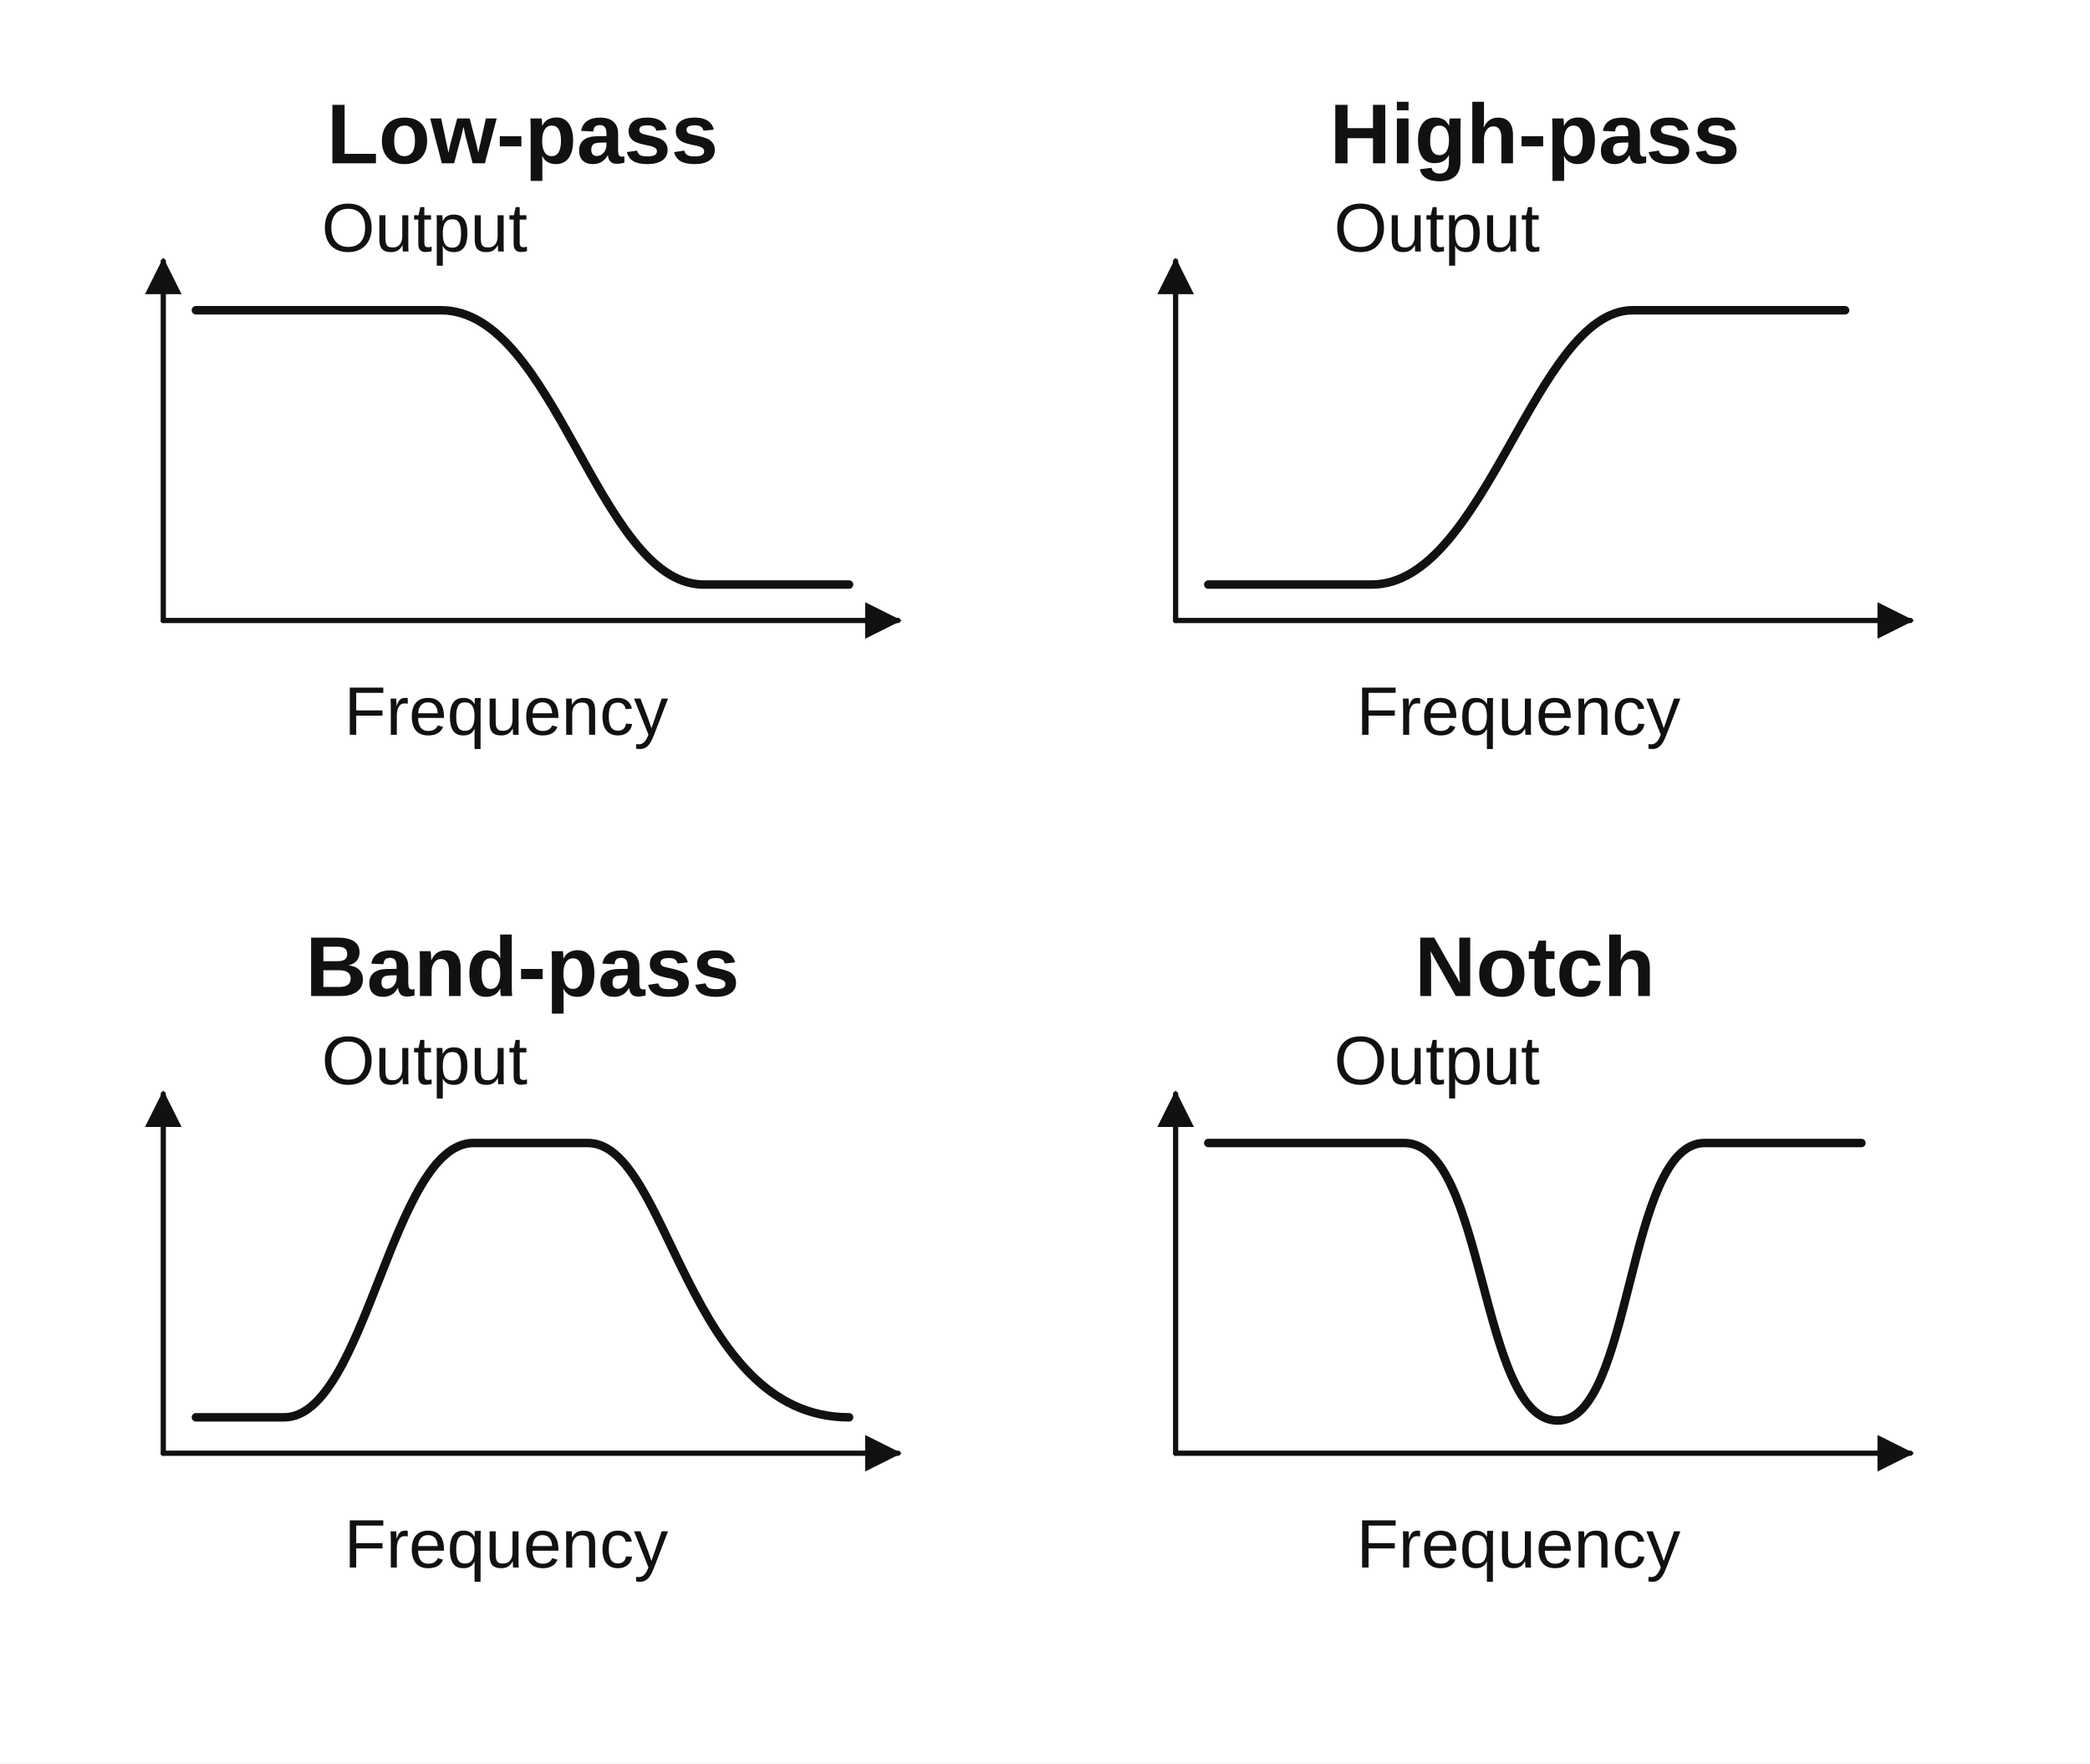
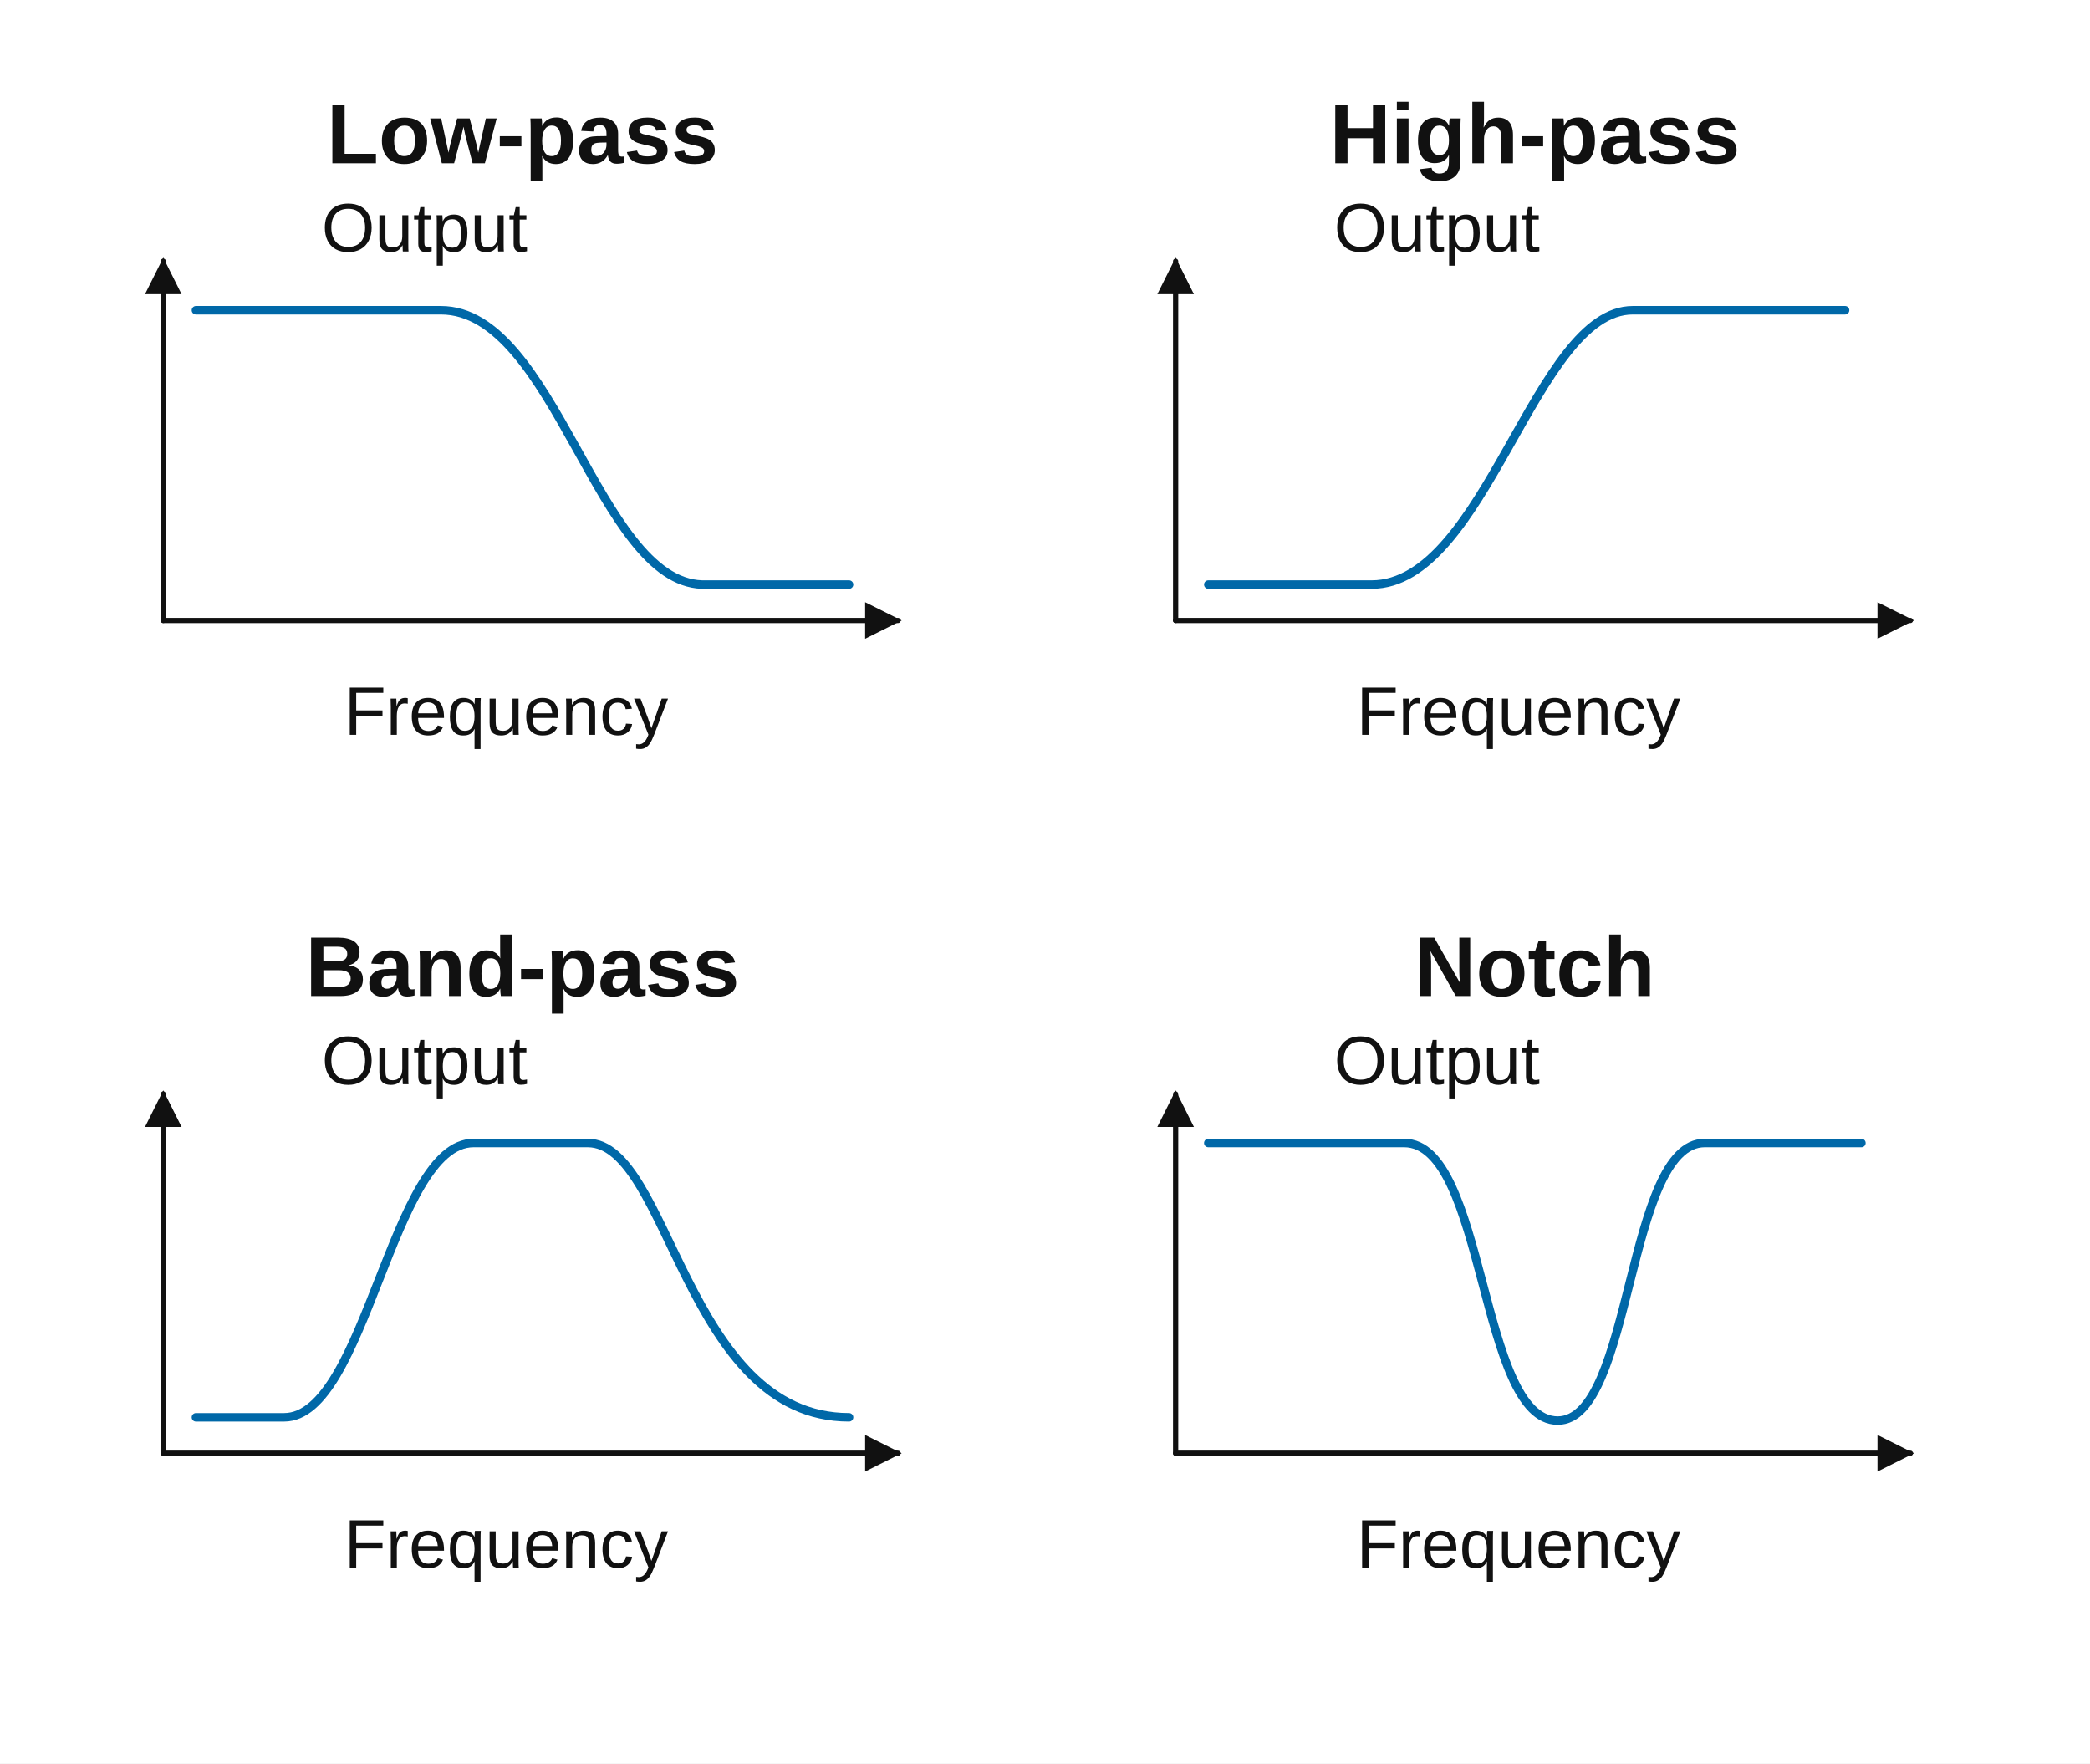
<svg xmlns="http://www.w3.org/2000/svg" viewBox="0 0 640 540" width="640" height="540" role="img">
  <rect width="640" height="540" fill="white" />
  <defs>
    <marker id="arrow" viewBox="0 0 10 10" refX="9" refY="5" markerWidth="7" markerHeight="7" orient="auto-start-reverse">
      <path d="M 0 0 L 10 5 L 0 10 z" fill="#111" />
    </marker>
  </defs>
  <g fill="none" stroke="#111" stroke-width="2.6" stroke-linejoin="round" stroke-linecap="round">
    <text x="160" y="50" fill="#111" stroke="none" font-family="Arial, sans-serif" font-size="26" text-anchor="middle" font-weight="bold">Low-pass</text>
    <line x1="50" y1="190" x2="50" y2="80" stroke-width="1.6" marker-end="url(#arrow)" />
    <line x1="50" y1="190" x2="275" y2="190" stroke-width="1.6" marker-end="url(#arrow)" />
    <text x="155" y="225" fill="#111" stroke="none" font-family="Arial, sans-serif" font-size="21" text-anchor="middle">Frequency</text>
    <text x="130" y="77" fill="#111" stroke="none" font-family="Arial, sans-serif" font-size="21" text-anchor="middle">Output</text>
    <text x="470" y="50" fill="#111" stroke="none" font-family="Arial, sans-serif" font-size="26" text-anchor="middle" font-weight="bold">High-pass</text>
    <line x1="360" y1="190" x2="360" y2="80" stroke-width="1.6" marker-end="url(#arrow)" />
    <line x1="360" y1="190" x2="585" y2="190" stroke-width="1.6" marker-end="url(#arrow)" />
    <text x="465" y="225" fill="#111" stroke="none" font-family="Arial, sans-serif" font-size="21" text-anchor="middle">Frequency</text>
    <text x="440" y="77" fill="#111" stroke="none" font-family="Arial, sans-serif" font-size="21" text-anchor="middle">Output</text>
    <text x="160" y="305" fill="#111" stroke="none" font-family="Arial, sans-serif" font-size="26" text-anchor="middle" font-weight="bold">Band-pass</text>
    <line x1="50" y1="445" x2="50" y2="335" stroke-width="1.6" marker-end="url(#arrow)" />
    <line x1="50" y1="445" x2="275" y2="445" stroke-width="1.6" marker-end="url(#arrow)" />
    <text x="155" y="480" fill="#111" stroke="none" font-family="Arial, sans-serif" font-size="21" text-anchor="middle">Frequency</text>
    <text x="130" y="332" fill="#111" stroke="none" font-family="Arial, sans-serif" font-size="21" text-anchor="middle">Output</text>
    <text x="470" y="305" fill="#111" stroke="none" font-family="Arial, sans-serif" font-size="26" text-anchor="middle" font-weight="bold">Notch</text>
    <line x1="360" y1="445" x2="360" y2="335" stroke-width="1.6" marker-end="url(#arrow)" />
    <line x1="360" y1="445" x2="585" y2="445" stroke-width="1.6" marker-end="url(#arrow)" />
    <text x="465" y="480" fill="#111" stroke="none" font-family="Arial, sans-serif" font-size="21" text-anchor="middle">Frequency</text>
    <text x="440" y="332" fill="#111" stroke="none" font-family="Arial, sans-serif" font-size="21" text-anchor="middle">Output</text>
-     <path d="M 60 95 L 135 95 C 170 95 183 178 215 179 L 260 179" stroke-width="2.6" />
-     <path d="M 370 179 L 420 179 C 455 179 470 95 500 95 L 565 95" stroke-width="2.6" />
-     <path d="M 60 434 L 87 434 C 112 434 120 350 145 350 L 180 350 C 205 350 210 434 260 434" stroke-width="2.6" />
-     <path d="M 370 350 L 430 350 C 455 350 453 435 477 435 C 500 435 498 350 522 350 L 570 350" stroke-width="2.6" />
+     <path d="M 60 95 L 135 95 C 170 95 183 178 215 179 L 260 179" stroke-width="2.6" stroke="#0068a8" />
+     <path d="M 370 179 L 420 179 C 455 179 470 95 500 95 L 565 95" stroke-width="2.6" stroke="#0068a8" />
+     <path d="M 60 434 L 87 434 C 112 434 120 350 145 350 L 180 350 C 205 350 210 434 260 434" stroke-width="2.6" stroke="#0068a8" />
+     <path d="M 370 350 L 430 350 C 455 350 453 435 477 435 C 500 435 498 350 522 350 L 570 350" stroke-width="2.6" stroke="#0068a8" />
  </g>
+   <style id="figure-theme">
+   @media screen and (prefers-color-scheme: dark) {
+     [fill="white"] { fill: #111820; }
+     [fill="#111"] { fill: #e9eef4; }
+     [stroke="#111"] { stroke: #e9eef4; }
+     [stroke="#0068a8"] { stroke: #79c6ff; }
+   }
+ </style>
</svg>
